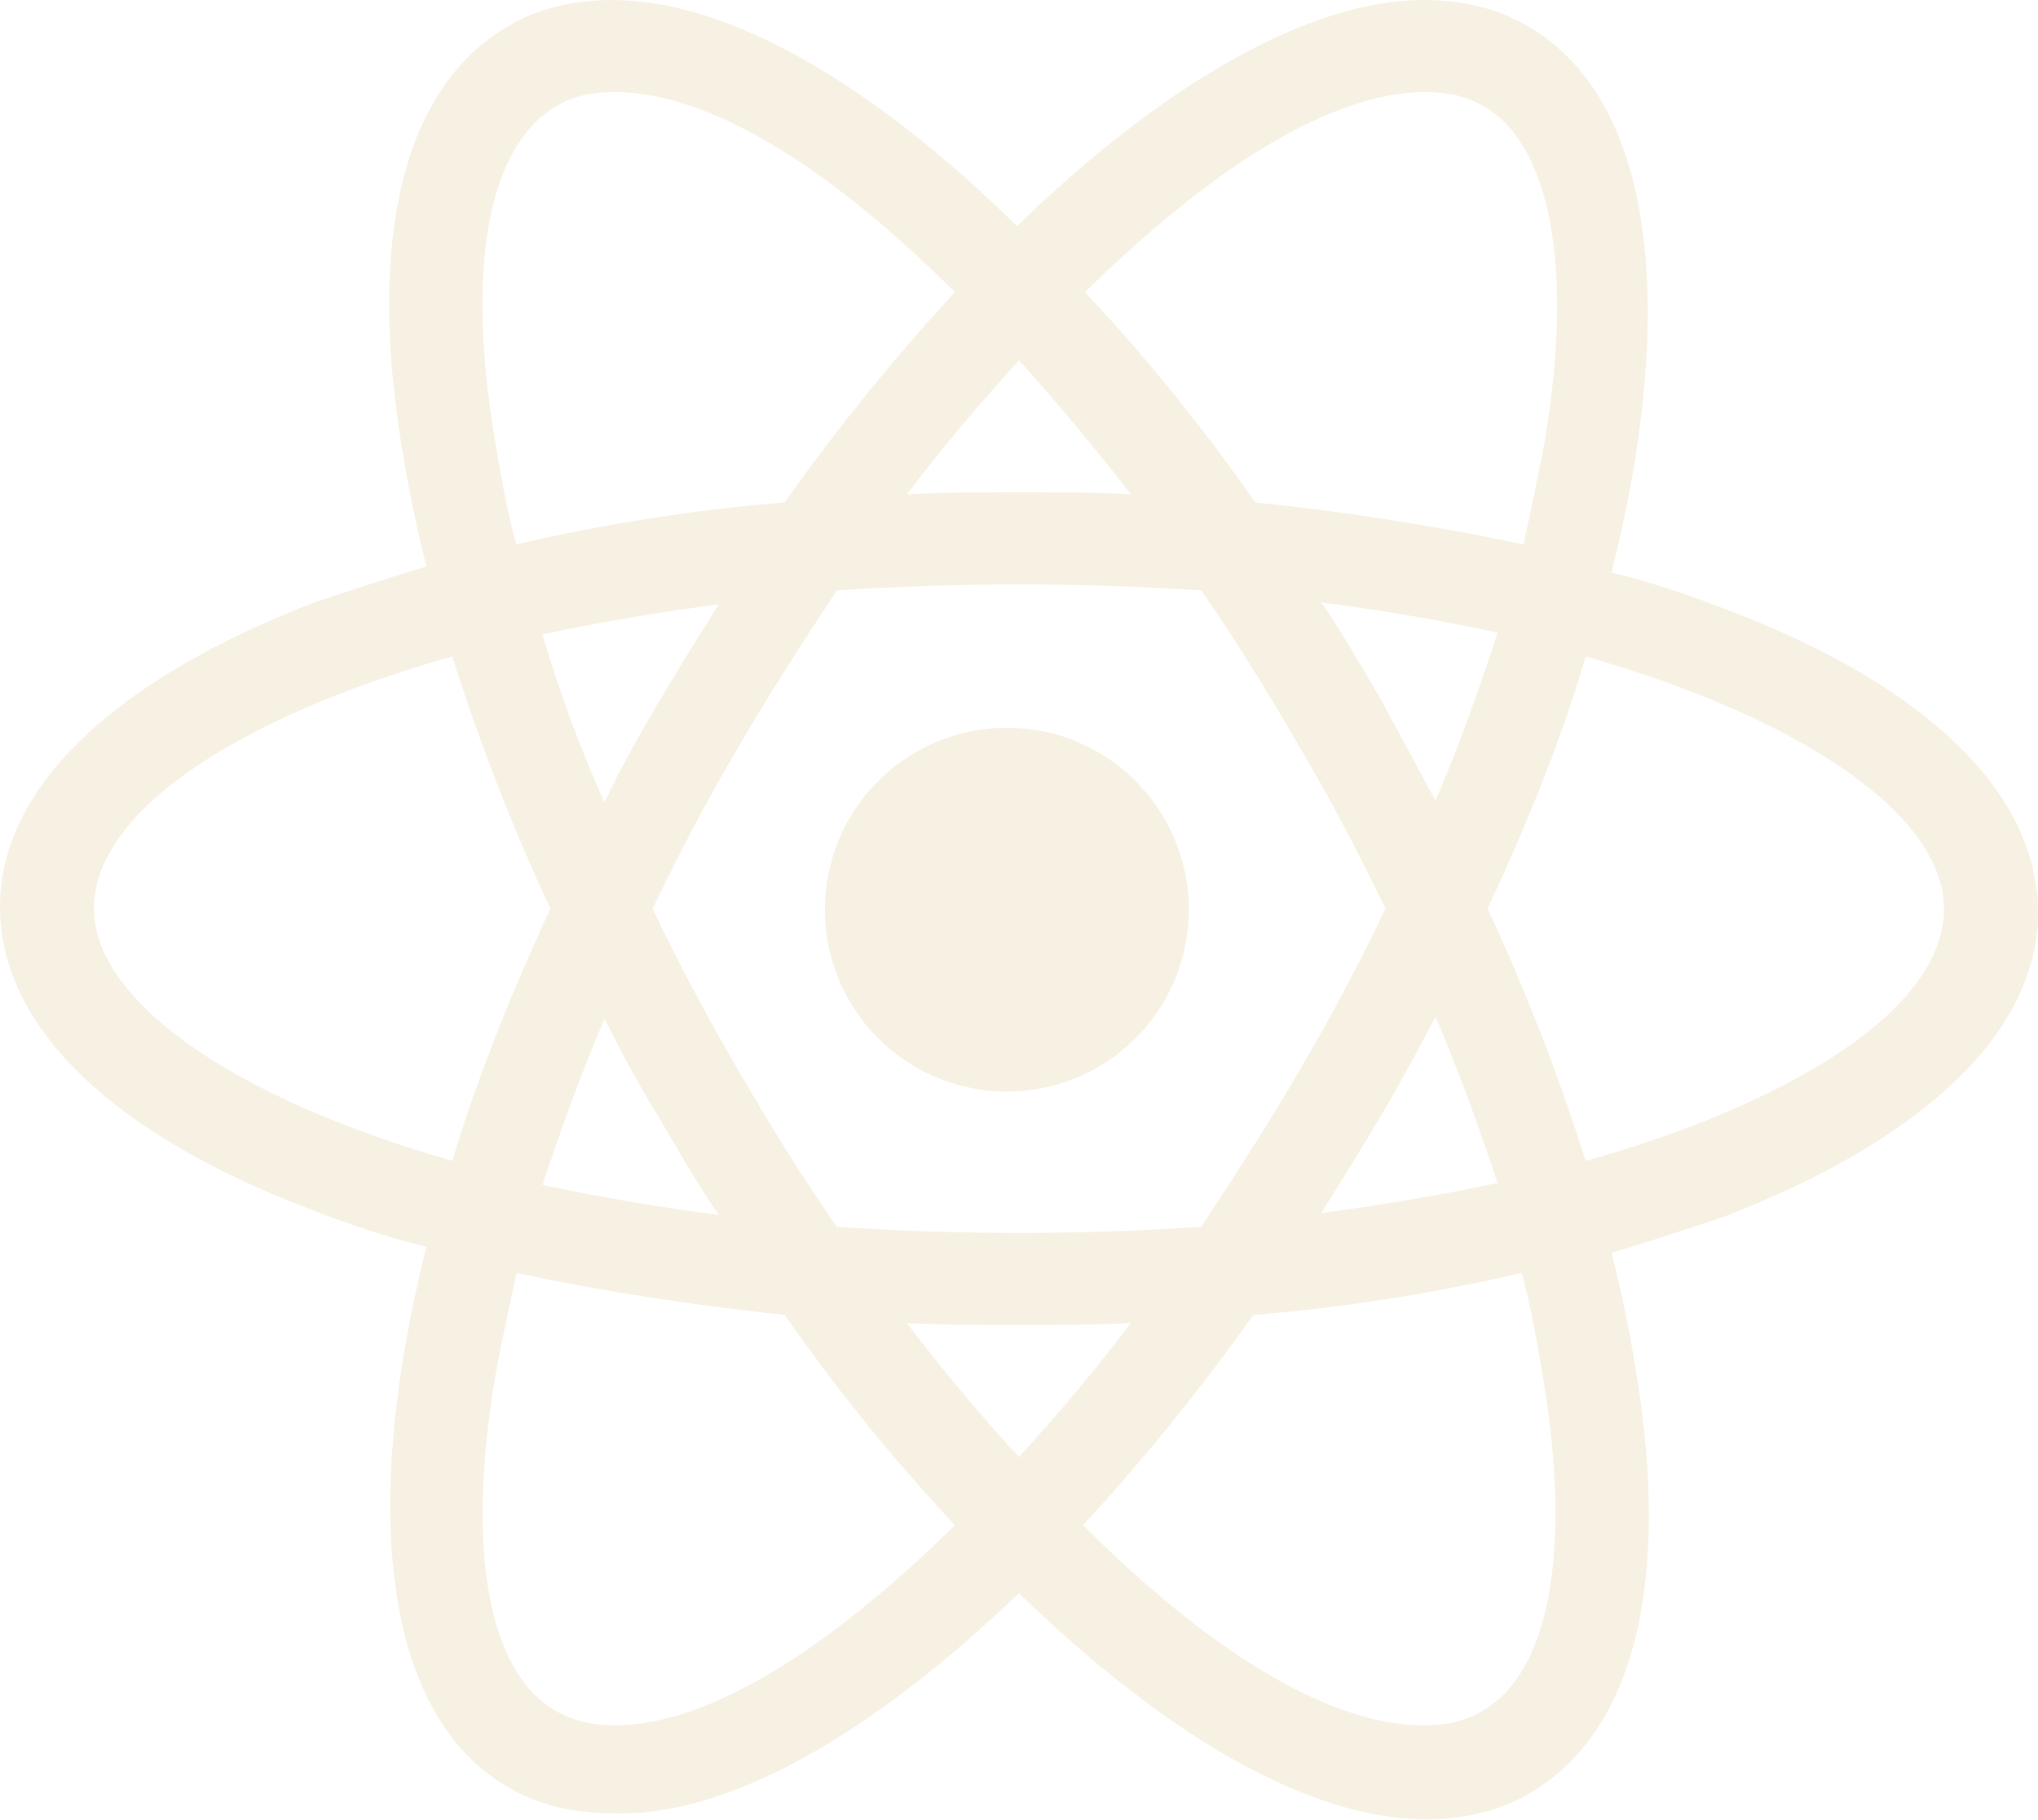
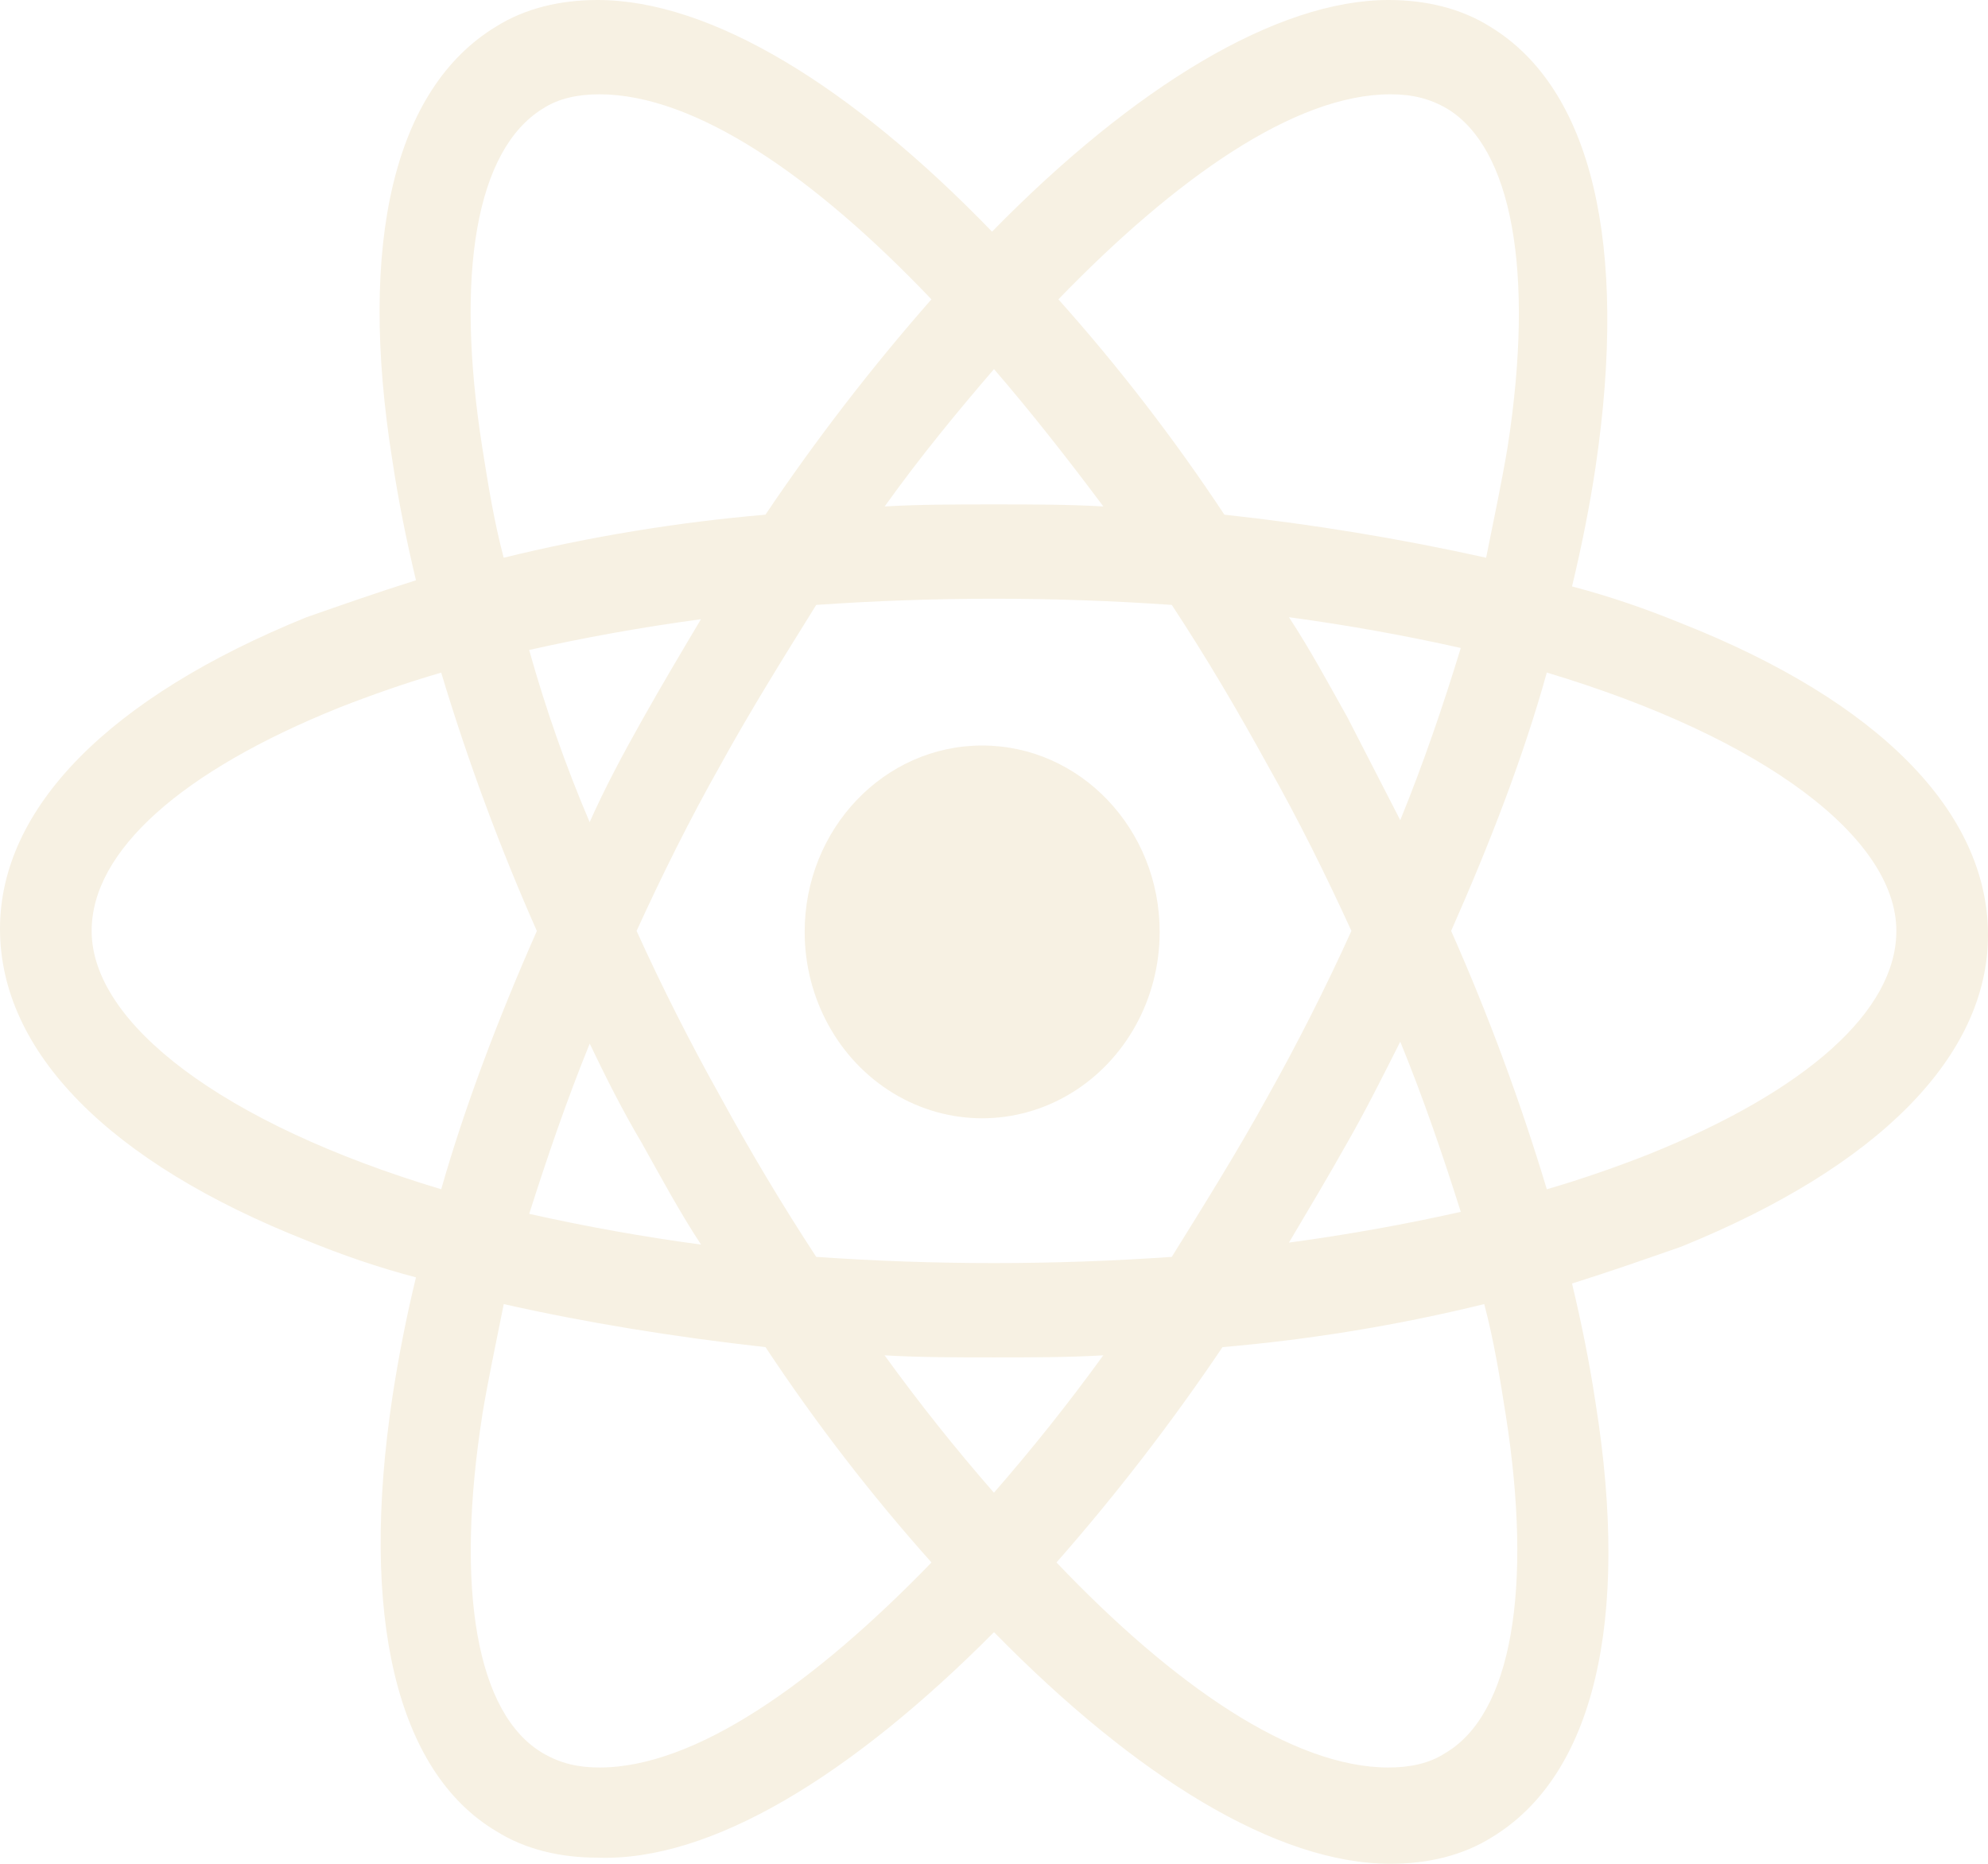
- <svg xmlns="http://www.w3.org/2000/svg" width="84px" height="75px" viewBox="0 0 84 75" version="1.1">
+ <svg xmlns="http://www.w3.org/2000/svg" width="80px" height="75px" viewBox="0 0 80 75" version="1.1">
  <g id="Page-1" stroke="none" stroke-width="1" fill="none" fill-rule="evenodd">
    <g id="Desktop-HD-Copy-4" transform="translate(-374, -1426)" fill="#F7F1E3">
      <g id="showcase" transform="translate(30, 1030)">
        <g id="technologies" transform="translate(220, 200)">
          <g id="frontend">
            <g id="react" transform="translate(124, 196)">
              <g>
-                 <path d="M49,37.5 C49,40.179 47.571,42.655 45.25,43.995 C42.929,45.335 40.071,45.335 37.75,43.995 C35.429,42.655 34,40.179 34,37.5 C34,33.358 37.358,30 41.5,30 C45.642,30 49,33.358 49,37.5 Z" id="Path" fill-rule="nonzero" />
-                 <path d="M42,65.678 C48.026,71.535 53.965,75 58.752,75 C60.321,75 61.806,74.67 63.042,73.929 C67.332,71.452 68.901,65.264 67.415,56.435 C67.168,54.867 66.837,53.301 66.424,51.649 C68.073,51.155 69.558,50.658 71.044,50.164 C79.38,46.946 84,42.49 84,37.624 C84,32.674 79.38,28.218 71.044,25.083 C69.558,24.506 68.073,24.012 66.424,23.598 C66.837,21.949 67.168,20.38 67.415,18.812 C68.817,9.82 67.251,3.548 62.958,1.071 C61.72,0.33 60.234,0 58.668,0 C53.965,0 47.939,3.465 41.917,9.322 C35.974,3.465 30.032,0 25.248,0 C23.679,0 22.194,0.33 20.958,1.071 C16.668,3.548 15.099,9.736 16.585,18.565 C16.832,20.133 17.163,21.699 17.576,23.351 C15.927,23.845 14.442,24.342 12.956,24.836 C4.62,28.054 0,32.51 0,37.376 C0,42.326 4.62,46.782 12.956,49.917 C14.442,50.494 15.927,50.988 17.576,51.402 C17.174,52.982 16.843,54.579 16.585,56.188 C15.183,65.017 16.749,71.288 20.958,73.682 C22.197,74.426 23.682,74.753 25.248,74.753 C30.035,74.917 35.978,71.452 42,65.678 Z M37.376,54.539 C38.862,54.623 40.431,54.623 41.997,54.623 C43.563,54.623 45.132,54.623 46.617,54.539 C45.162,56.451 43.621,58.296 41.997,60.067 C40.372,58.297 38.83,56.452 37.376,54.539 L37.376,54.539 Z M27.144,46.041 C27.969,47.443 28.713,48.765 29.621,50.083 C27.185,49.771 24.763,49.358 22.36,48.845 C23.105,46.619 23.929,44.306 24.918,41.996 C25.579,43.315 26.32,44.72 27.144,46.038 L27.144,46.041 Z M22.357,26.155 C24.667,25.661 27.061,25.247 29.618,24.917 C28.794,26.238 27.969,27.557 27.141,28.959 C26.313,30.361 25.572,31.682 24.914,33.084 C23.907,30.833 23.053,28.517 22.357,26.152 L22.357,26.155 Z M26.897,37.46 C27.969,35.234 29.124,33.004 30.446,30.778 C31.684,28.631 33.087,26.489 34.489,24.342 C39.491,24.01 44.509,24.01 49.511,24.342 C50.997,26.489 52.316,28.631 53.554,30.778 C54.876,33.004 56.031,35.234 57.103,37.46 C56.018,39.738 54.834,41.968 53.554,44.142 C52.316,46.288 50.913,48.431 49.511,50.577 C44.509,50.91 39.491,50.91 34.489,50.577 C33.053,48.489 31.704,46.342 30.446,44.142 C29.167,41.967 27.983,39.738 26.897,37.46 L26.897,37.46 Z M59.166,33.004 L56.939,28.878 C56.114,27.477 55.37,26.155 54.462,24.836 C57.019,25.167 59.413,25.581 61.723,26.075 C60.982,28.384 60.154,30.694 59.166,33.007 L59.166,33.004 Z M59.166,41.916 C60.157,44.226 60.982,46.535 61.723,48.765 C59.413,49.259 57.019,49.673 54.462,50.003 C55.287,48.682 56.111,47.363 56.939,45.961 C57.683,44.723 58.425,43.321 59.166,41.919 L59.166,41.916 Z M61.062,70.547 C60.401,70.961 59.576,71.125 58.668,71.125 C54.626,71.125 49.591,67.824 44.641,62.874 C47.163,60.14 49.506,57.245 51.655,54.209 C55.379,53.905 59.076,53.326 62.714,52.477 C63.128,53.962 63.375,55.447 63.622,56.933 C64.778,63.945 63.87,68.979 61.065,70.547 L61.062,70.547 Z M65.355,27.063 C74.599,29.703 80.127,33.745 80.127,37.46 C80.127,40.678 76.332,43.895 69.648,46.455 C68.326,46.949 66.844,47.446 65.358,47.857 C64.235,44.308 62.885,40.835 61.316,37.46 C62.965,33.912 64.37,30.447 65.358,27.063 L65.355,27.063 Z M58.752,3.795 C59.66,3.795 60.401,3.959 61.145,4.373 C63.87,5.941 64.858,10.891 63.703,17.987 C63.456,19.389 63.125,20.875 62.795,22.443 C59.141,21.672 55.449,21.093 51.735,20.711 C49.611,17.655 47.267,14.759 44.721,12.046 C49.672,7.176 54.706,3.795 58.749,3.795 L58.752,3.795 Z M46.62,20.38 C45.135,20.297 43.566,20.297 42,20.297 C40.434,20.297 38.865,20.297 37.38,20.38 C38.865,18.401 40.434,16.585 42,14.853 C43.569,16.585 45.135,18.485 46.62,20.38 Z M22.935,4.373 C23.596,3.959 24.42,3.795 25.328,3.795 C29.371,3.795 34.405,7.096 39.356,12.046 C36.833,14.779 34.49,17.674 32.342,20.711 C28.618,21.015 24.921,21.594 21.282,22.443 C20.868,20.958 20.621,19.473 20.374,17.987 C19.219,10.975 20.127,6.025 22.932,4.373 L22.935,4.373 Z M18.645,47.857 C9.401,45.217 3.873,41.175 3.873,37.46 C3.873,34.242 7.668,31.025 14.352,28.468 C15.674,27.974 17.156,27.477 18.642,27.066 C19.765,30.615 21.115,34.088 22.684,37.463 C21.035,41.011 19.63,44.559 18.642,47.86 L18.645,47.857 Z M20.378,56.933 C20.625,55.531 20.955,54.045 21.286,52.477 C24.751,53.221 28.466,53.798 32.345,54.209 C34.469,57.264 36.813,60.16 39.359,62.874 C34.409,67.74 29.374,71.125 25.332,71.125 C24.424,71.125 23.682,70.961 22.938,70.547 C20.13,68.979 19.226,63.945 20.381,56.933 L20.378,56.933 Z" id="Shape" fill-rule="nonzero" />
+                 <path d="M46.667,37.5 C46.667,40.179 45.305,42.655 43.095,43.995 C40.885,45.335 38.162,45.335 35.952,43.995 C33.742,42.655 32.381,40.179 32.381,37.5 C32.381,33.358 35.579,30 39.524,30 C43.469,30 46.667,33.358 46.667,37.5 Z" id="Path" fill-rule="nonzero" />
+                 <path d="M40,65.678 C45.739,71.535 51.395,75 55.954,75 C57.448,75 58.863,74.67 60.04,73.929 C64.125,71.452 65.62,65.264 64.205,56.435 C63.969,54.867 63.655,53.301 63.261,51.649 C64.831,51.155 66.246,50.658 67.661,50.164 C75.6,46.946 80,42.49 80,37.624 C80,32.674 75.6,28.218 67.661,25.083 C66.246,24.506 64.831,24.012 63.261,23.598 C63.655,21.949 63.969,20.38 64.205,18.812 C65.54,9.82 64.049,3.548 59.96,1.071 C58.781,0.33 57.366,0 55.875,0 C51.395,0 45.656,3.465 39.921,9.322 C34.261,3.465 28.602,0 24.046,0 C22.552,0 21.137,0.33 19.96,1.071 C15.875,3.548 14.38,9.736 15.795,18.565 C16.031,20.133 16.345,21.699 16.739,23.351 C15.169,23.845 13.754,24.342 12.339,24.836 C4.4,28.054 0,32.51 0,37.376 C0,42.326 4.4,46.782 12.339,49.917 C13.754,50.494 15.169,50.988 16.739,51.402 C16.356,52.982 16.041,54.579 15.795,56.188 C14.46,65.017 15.951,71.288 19.96,73.682 C21.14,74.426 22.555,74.753 24.046,74.753 C28.605,74.917 34.264,71.452 40,65.678 Z M35.597,54.539 C37.011,54.623 38.506,54.623 39.997,54.623 C41.488,54.623 42.982,54.623 44.397,54.539 C43.012,56.451 41.543,58.296 39.997,60.067 C38.45,58.297 36.981,56.452 35.597,54.539 L35.597,54.539 Z M25.852,46.041 C26.637,47.443 27.346,48.765 28.211,50.083 C25.891,49.771 23.583,49.358 21.296,48.845 C22.005,46.619 22.79,44.306 23.731,41.996 C24.361,43.315 25.066,44.72 25.852,46.038 L25.852,46.041 Z M21.293,26.155 C23.493,25.661 25.772,25.247 28.208,24.917 C27.422,26.238 26.637,27.557 25.849,28.959 C25.06,30.361 24.354,31.682 23.728,33.084 C22.769,30.833 21.955,28.517 21.293,26.152 L21.293,26.155 Z M25.617,37.46 C26.637,35.234 27.737,33.004 28.996,30.778 C30.176,28.631 31.511,26.489 32.846,24.342 C37.61,24.01 42.39,24.01 47.154,24.342 C48.568,26.489 49.824,28.631 51.004,30.778 C52.263,33.004 53.363,35.234 54.383,37.46 C53.35,39.738 52.223,41.968 51.004,44.142 C49.824,46.288 48.489,48.431 47.154,50.577 C42.39,50.91 37.61,50.91 32.846,50.577 C31.479,48.489 30.195,46.342 28.996,44.142 C27.778,41.967 26.65,39.738 25.617,37.46 L25.617,37.46 Z M56.348,33.004 L54.228,28.878 C53.442,27.477 52.733,26.155 51.869,24.836 C54.304,25.167 56.584,25.581 58.784,26.075 C58.078,28.384 57.29,30.694 56.348,33.007 L56.348,33.004 Z M56.348,41.916 C57.293,44.226 58.078,46.535 58.784,48.765 C56.584,49.259 54.304,49.673 51.869,50.003 C52.654,48.682 53.439,47.363 54.228,45.961 C54.937,44.723 55.642,43.321 56.348,41.919 L56.348,41.916 Z M58.154,70.547 C57.525,70.961 56.739,71.125 55.875,71.125 C52.024,71.125 47.23,67.824 42.515,62.874 C44.917,60.14 47.149,57.245 49.195,54.209 C52.742,53.905 56.262,53.326 59.728,52.477 C60.122,53.962 60.358,55.447 60.593,56.933 C61.693,63.945 60.828,68.979 58.157,70.547 L58.154,70.547 Z M62.243,27.063 C71.047,29.703 76.312,33.745 76.312,37.46 C76.312,40.678 72.697,43.895 66.332,46.455 C65.073,46.949 63.661,47.446 62.246,47.857 C61.177,44.308 59.891,40.835 58.396,37.46 C59.966,33.912 61.305,30.447 62.246,27.063 L62.243,27.063 Z M55.954,3.795 C56.819,3.795 57.525,3.959 58.234,4.373 C60.828,5.941 61.769,10.891 60.669,17.987 C60.434,19.389 60.119,20.875 59.804,22.443 C56.325,21.672 52.809,21.093 49.271,20.711 C47.249,17.655 45.016,14.759 42.591,12.046 C47.306,7.176 52.101,3.795 55.951,3.795 L55.954,3.795 Z M44.4,20.38 C42.985,20.297 41.491,20.297 40,20.297 C38.509,20.297 37.015,20.297 35.6,20.38 C37.015,18.401 38.509,16.585 40,14.853 C41.494,16.585 42.985,18.485 44.4,20.38 Z M21.843,4.373 C22.472,3.959 23.257,3.795 24.122,3.795 C27.972,3.795 32.767,7.096 37.482,12.046 C35.079,14.779 32.848,17.674 30.802,20.711 C27.255,21.015 23.735,21.594 20.269,22.443 C19.875,20.958 19.639,19.473 19.404,17.987 C18.304,10.975 19.169,6.025 21.84,4.373 L21.843,4.373 Z M17.757,47.857 C8.953,45.217 3.688,41.175 3.688,37.46 C3.688,34.242 7.303,31.025 13.668,28.468 C14.927,27.974 16.339,27.477 17.754,27.066 C18.823,30.615 20.109,34.088 21.604,37.463 C20.034,41.011 18.695,44.559 17.754,47.86 L17.757,47.857 Z M19.407,56.933 C19.642,55.531 19.957,54.045 20.272,52.477 C23.572,53.221 27.111,53.798 30.805,54.209 C32.828,57.264 35.06,60.16 37.485,62.874 C32.77,67.74 27.976,71.125 24.125,71.125 C23.261,71.125 22.555,70.961 21.846,70.547 C19.172,68.979 18.31,63.945 19.41,56.933 L19.407,56.933 Z" id="Shape" fill-rule="nonzero" />
              </g>
            </g>
          </g>
        </g>
      </g>
    </g>
  </g>
</svg>
